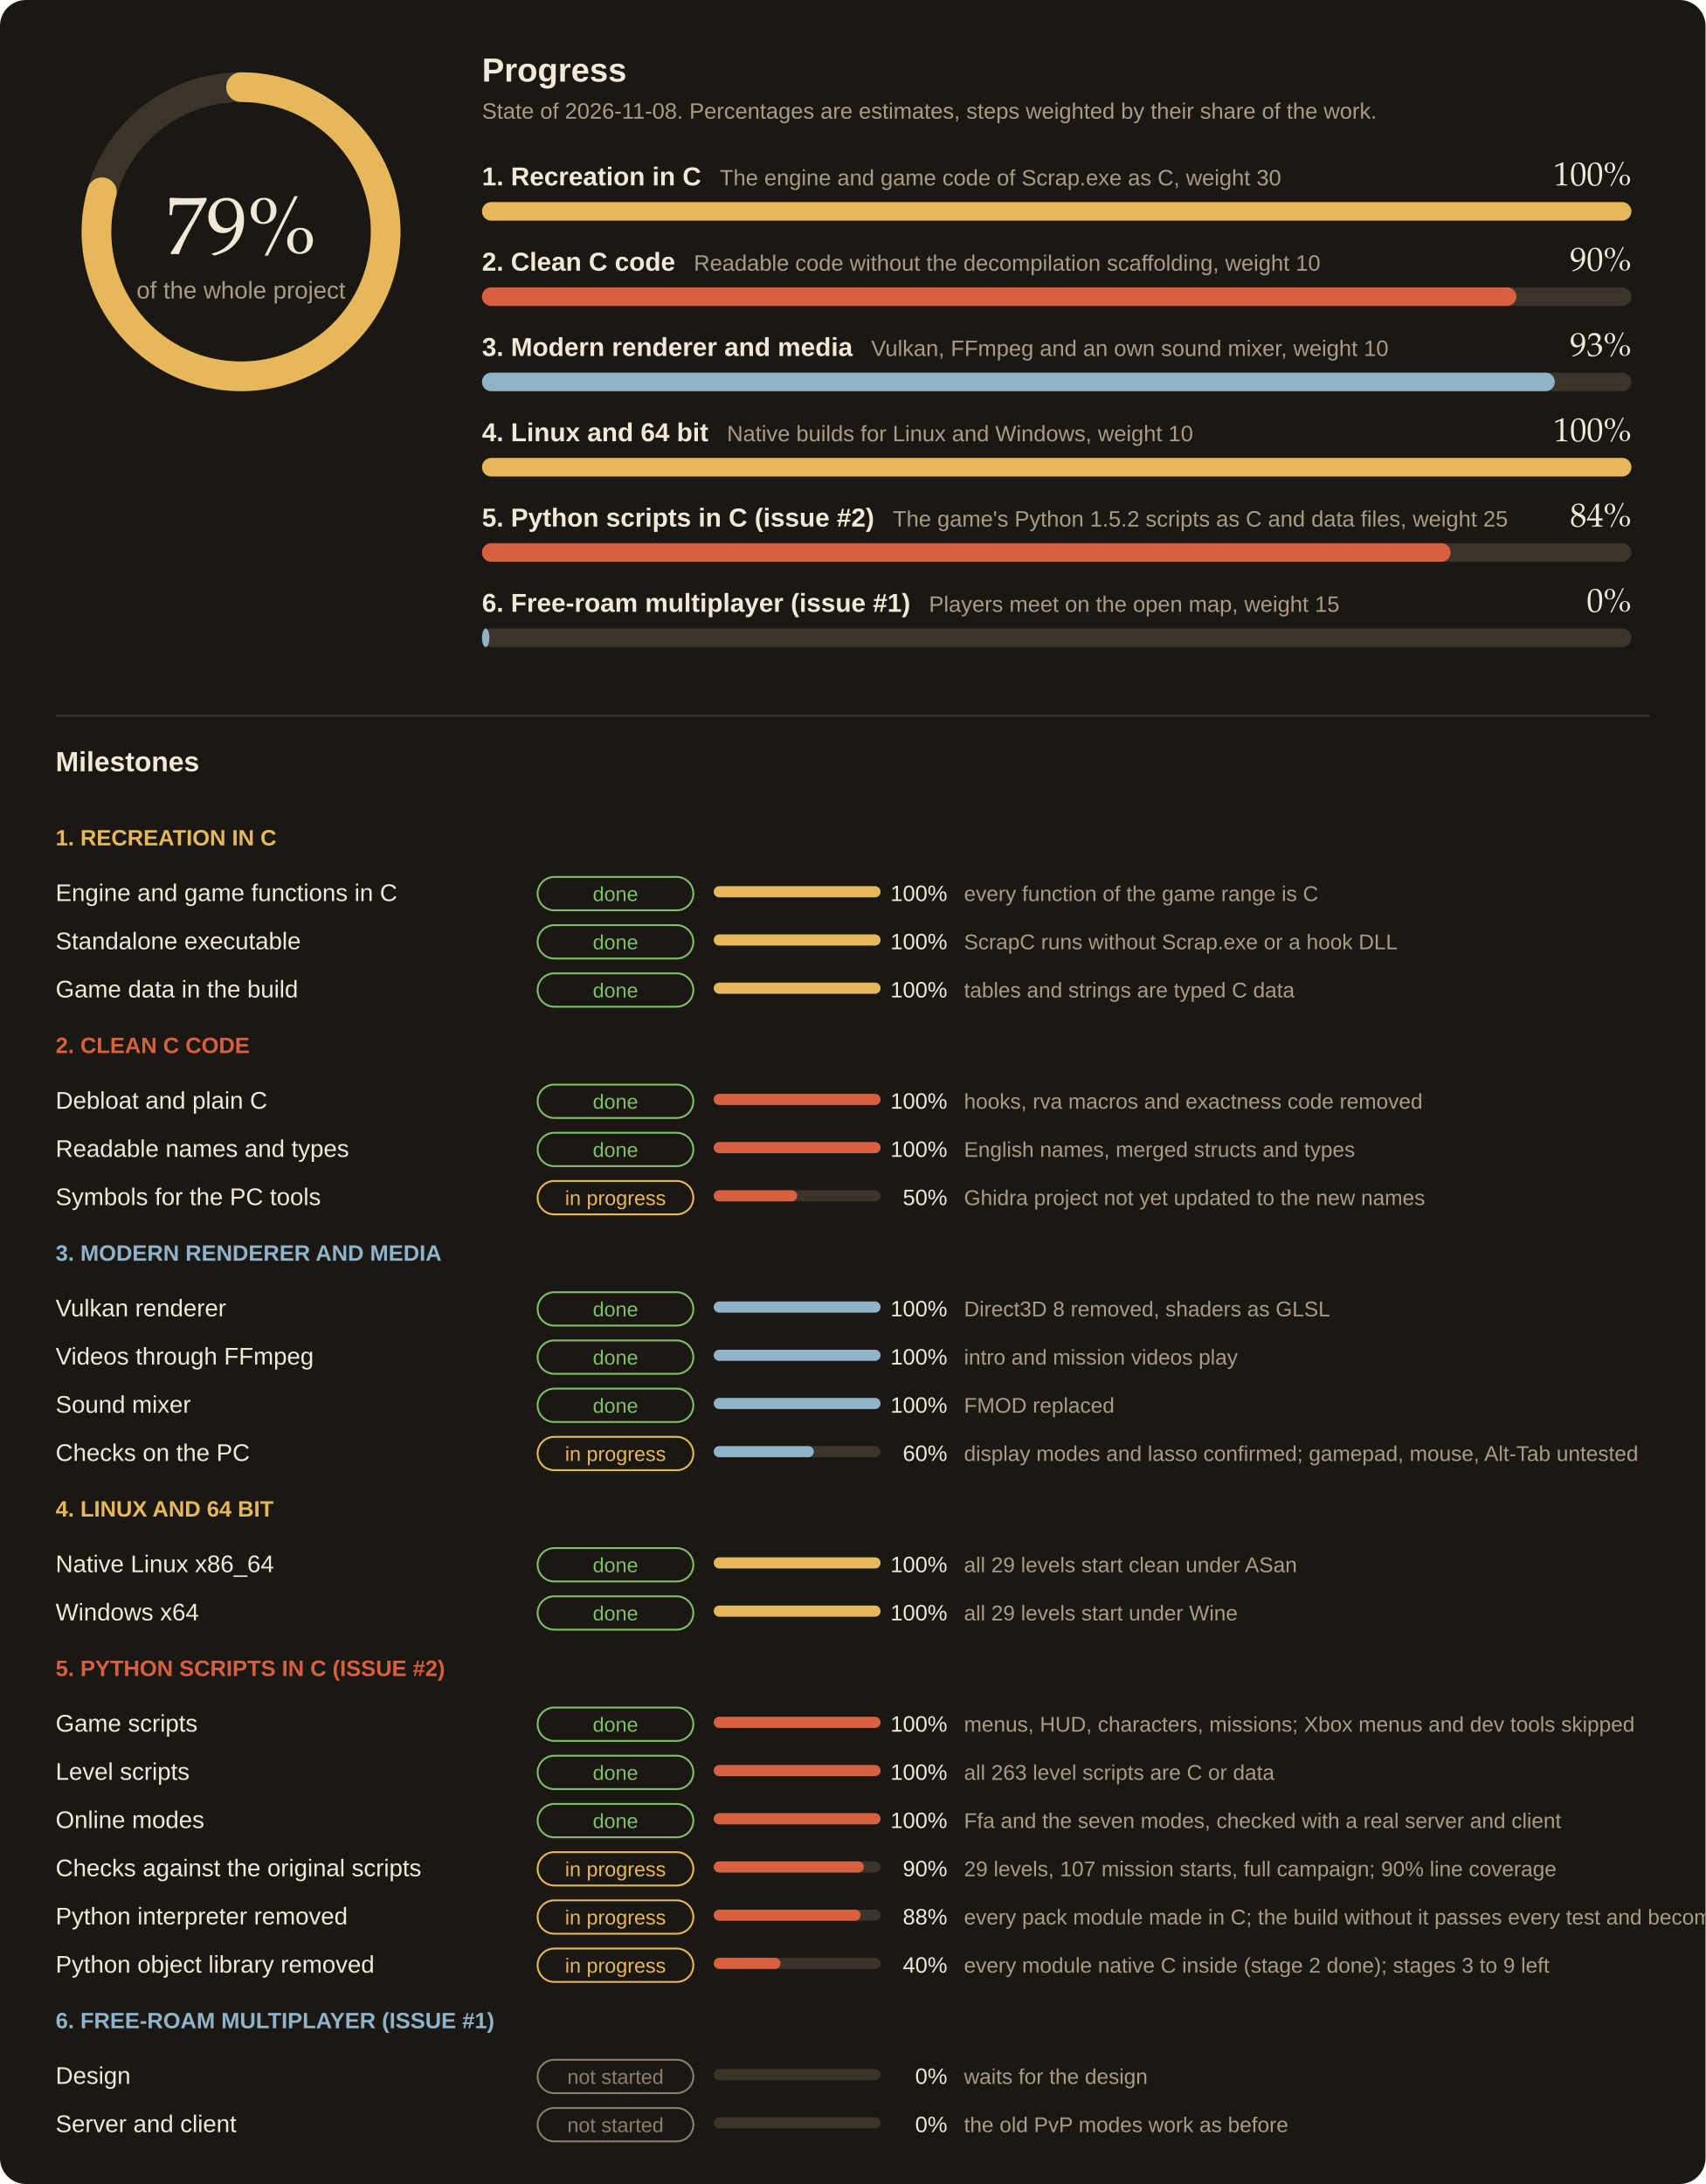
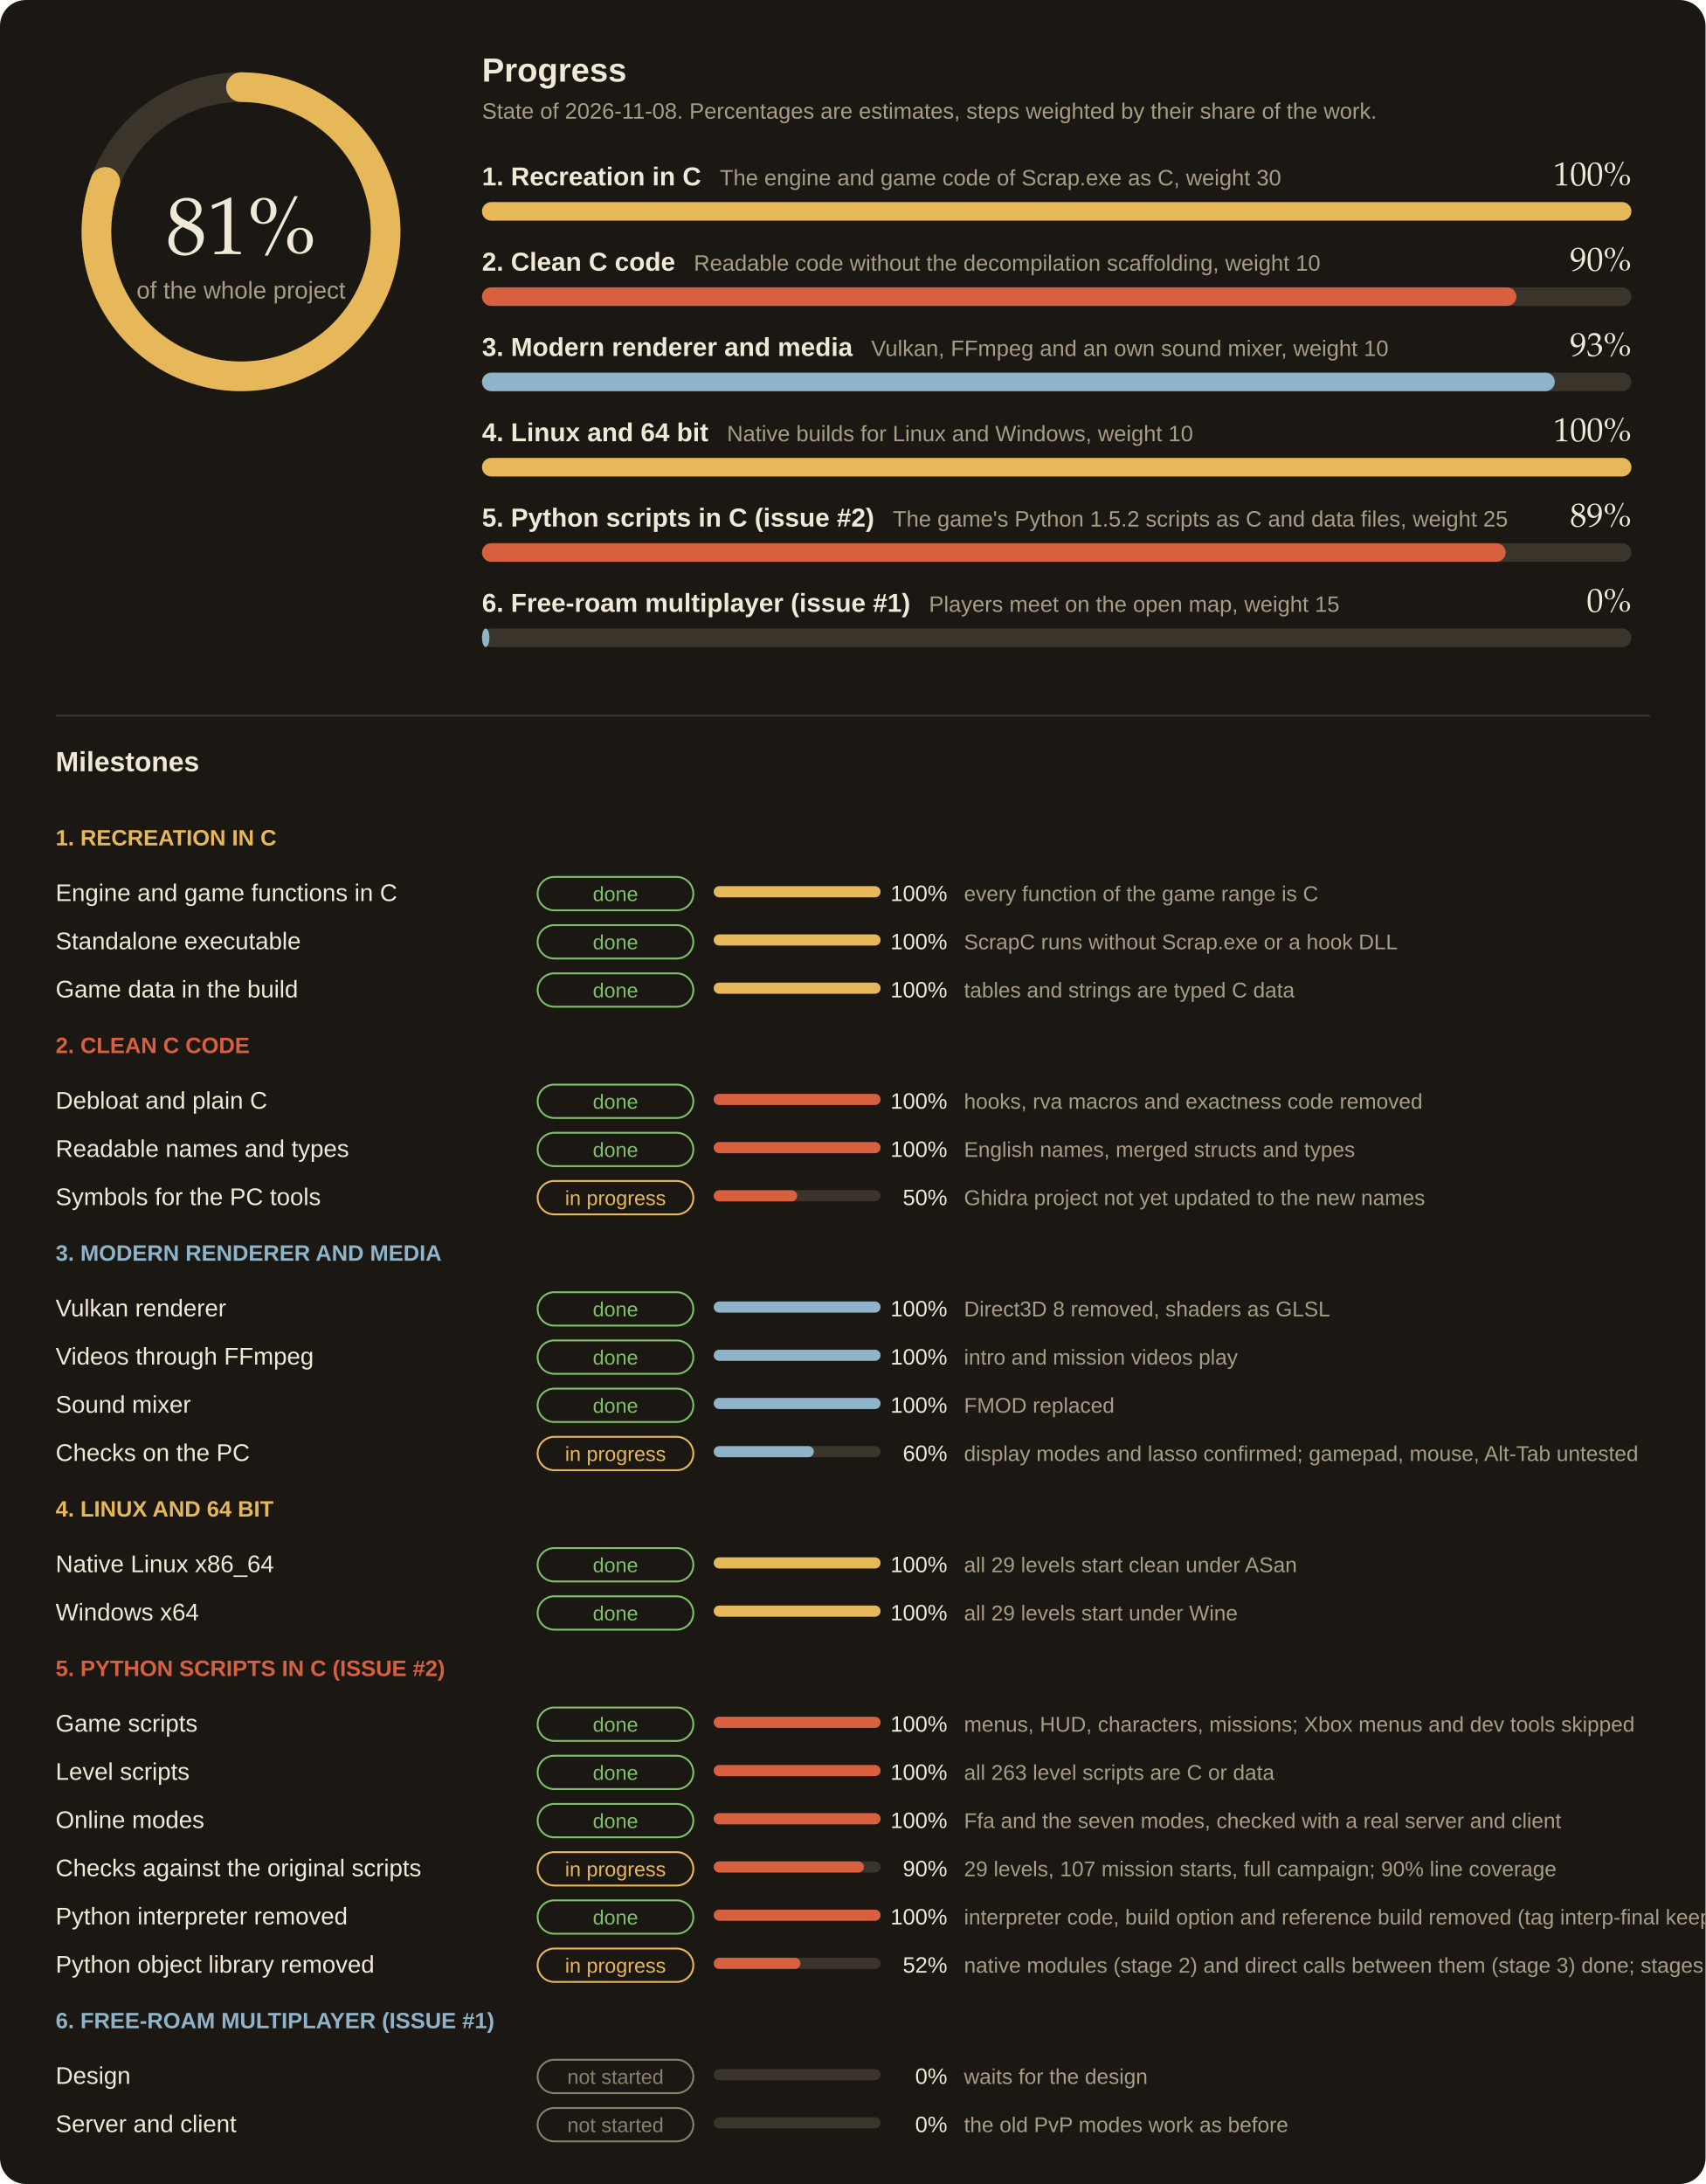
<svg xmlns="http://www.w3.org/2000/svg" viewBox="0 0 920 1178" width="920" height="1178">
  <rect width="920" height="1178" rx="14" fill="#1b1814" />
  <circle cx="130" cy="125" r="78" fill="none" stroke="#3a342b" stroke-width="16" />
-   <path d="M130.0,47.0 A78,78 0 1 1 55.0,103.7" fill="none" stroke="#e7b85a" stroke-width="16" stroke-linecap="round" />
-   <text x="130" y="137" text-anchor="middle" font-family="'Palatino Linotype', 'Book Antiqua', Palatino, Georgia, serif" font-size="44" fill="#f1e9d8">79%</text>
+   <path d="M130.0,47.0 A78,78 0 1 1 56.8,98.1" fill="none" stroke="#e7b85a" stroke-width="16" stroke-linecap="round" />
+   <text x="130" y="137" text-anchor="middle" font-family="'Palatino Linotype', 'Book Antiqua', Palatino, Georgia, serif" font-size="44" fill="#f1e9d8">81%</text>
  <text x="130" y="161" text-anchor="middle" font-family="'Segoe UI', 'Helvetica Neue', Arial, sans-serif" font-size="13" fill="#a89c86">of the whole project</text>
  <text x="260" y="44" font-family="'Segoe UI', 'Helvetica Neue', Arial, sans-serif" font-size="18" font-weight="600" fill="#f1e9d8">Progress</text>
  <text x="260" y="64" font-family="'Segoe UI', 'Helvetica Neue', Arial, sans-serif" font-size="12" fill="#a89c86">State of 2026-11-08. Percentages are estimates, steps weighted by their share of the work.</text>
  <text x="260" y="100" font-family="'Segoe UI', 'Helvetica Neue', Arial, sans-serif" font-size="14" font-weight="600" fill="#f1e9d8">1. Recreation in C<tspan dx="10" font-weight="400" fill="#a89c86" font-size="12">The engine and game code of Scrap.exe as C, weight 30</tspan>
  </text>
  <text x="880" y="100" text-anchor="end" font-family="'Palatino Linotype', 'Book Antiqua', Palatino, Georgia, serif" font-size="18" fill="#f1e9d8">100%</text>
  <rect x="260" y="109" width="620" height="10" rx="5" fill="#3a342b" />
  <rect x="260" y="109" width="620.0" height="10" rx="5" fill="#e7b85a" />
  <text x="260" y="146" font-family="'Segoe UI', 'Helvetica Neue', Arial, sans-serif" font-size="14" font-weight="600" fill="#f1e9d8">2. Clean C code<tspan dx="10" font-weight="400" fill="#a89c86" font-size="12">Readable code without the decompilation scaffolding, weight 10</tspan>
  </text>
  <text x="880" y="146" text-anchor="end" font-family="'Palatino Linotype', 'Book Antiqua', Palatino, Georgia, serif" font-size="18" fill="#f1e9d8">90%</text>
  <rect x="260" y="155" width="620" height="10" rx="5" fill="#3a342b" />
  <rect x="260" y="155" width="558.0" height="10" rx="5" fill="#d9603f" />
  <text x="260" y="192" font-family="'Segoe UI', 'Helvetica Neue', Arial, sans-serif" font-size="14" font-weight="600" fill="#f1e9d8">3. Modern renderer and media<tspan dx="10" font-weight="400" fill="#a89c86" font-size="12">Vulkan, FFmpeg and an own sound mixer, weight 10</tspan>
  </text>
  <text x="880" y="192" text-anchor="end" font-family="'Palatino Linotype', 'Book Antiqua', Palatino, Georgia, serif" font-size="18" fill="#f1e9d8">93%</text>
  <rect x="260" y="201" width="620" height="10" rx="5" fill="#3a342b" />
  <rect x="260" y="201" width="578.7" height="10" rx="5" fill="#8fb3c9" />
  <text x="260" y="238" font-family="'Segoe UI', 'Helvetica Neue', Arial, sans-serif" font-size="14" font-weight="600" fill="#f1e9d8">4. Linux and 64 bit<tspan dx="10" font-weight="400" fill="#a89c86" font-size="12">Native builds for Linux and Windows, weight 10</tspan>
  </text>
  <text x="880" y="238" text-anchor="end" font-family="'Palatino Linotype', 'Book Antiqua', Palatino, Georgia, serif" font-size="18" fill="#f1e9d8">100%</text>
  <rect x="260" y="247" width="620" height="10" rx="5" fill="#3a342b" />
  <rect x="260" y="247" width="620.0" height="10" rx="5" fill="#e7b85a" />
  <text x="260" y="284" font-family="'Segoe UI', 'Helvetica Neue', Arial, sans-serif" font-size="14" font-weight="600" fill="#f1e9d8">5. Python scripts in C (issue #2)<tspan dx="10" font-weight="400" fill="#a89c86" font-size="12">The game's Python 1.5.2 scripts as C and data files, weight 25</tspan>
  </text>
-   <text x="880" y="284" text-anchor="end" font-family="'Palatino Linotype', 'Book Antiqua', Palatino, Georgia, serif" font-size="18" fill="#f1e9d8">84%</text>
+   <text x="880" y="284" text-anchor="end" font-family="'Palatino Linotype', 'Book Antiqua', Palatino, Georgia, serif" font-size="18" fill="#f1e9d8">89%</text>
  <rect x="260" y="293" width="620" height="10" rx="5" fill="#3a342b" />
-   <rect x="260" y="293" width="522.5" height="10" rx="5" fill="#d9603f" />
+   <rect x="260" y="293" width="552.2" height="10" rx="5" fill="#d9603f" />
  <text x="260" y="330" font-family="'Segoe UI', 'Helvetica Neue', Arial, sans-serif" font-size="14" font-weight="600" fill="#f1e9d8">6. Free-roam multiplayer (issue #1)<tspan dx="10" font-weight="400" fill="#a89c86" font-size="12">Players meet on the open map, weight 15</tspan>
  </text>
  <text x="880" y="330" text-anchor="end" font-family="'Palatino Linotype', 'Book Antiqua', Palatino, Georgia, serif" font-size="18" fill="#f1e9d8">0%</text>
  <rect x="260" y="339" width="620" height="10" rx="5" fill="#3a342b" />
  <rect x="260" y="339" width="4.0" height="10" rx="5" fill="#8fb3c9" />
  <line x1="30" y1="386" x2="890" y2="386" stroke="#3a342b" />
  <text x="30" y="416" font-family="'Segoe UI', 'Helvetica Neue', Arial, sans-serif" font-size="15" font-weight="600" fill="#f1e9d8">Milestones</text>
  <text x="30" y="456" font-family="'Segoe UI', 'Helvetica Neue', Arial, sans-serif" font-size="12" font-weight="600" fill="#e7b85a">1. RECREATION IN C</text>
  <text x="30" y="486" font-family="'Segoe UI', 'Helvetica Neue', Arial, sans-serif" font-size="13" fill="#f1e9d8">Engine and game functions in C</text>
  <rect x="290" y="473" width="84" height="18" rx="9" fill="none" stroke="#7fbf6a" />
  <text x="332" y="486" text-anchor="middle" font-family="'Segoe UI', 'Helvetica Neue', Arial, sans-serif" font-size="11" fill="#7fbf6a">done</text>
  <rect x="385" y="478" width="90" height="6" rx="3" fill="#3a342b" />
  <rect x="385" y="478" width="90.0" height="6" rx="3" fill="#e7b85a" />
  <text x="511" y="486" text-anchor="end" font-family="'Segoe UI', 'Helvetica Neue', Arial, sans-serif" font-size="12" fill="#f1e9d8">100%</text>
  <text x="520" y="486" font-family="'Segoe UI', 'Helvetica Neue', Arial, sans-serif" font-size="11.5" fill="#a89c86">every function of the game range is C</text>
  <text x="30" y="512" font-family="'Segoe UI', 'Helvetica Neue', Arial, sans-serif" font-size="13" fill="#f1e9d8">Standalone executable</text>
  <rect x="290" y="499" width="84" height="18" rx="9" fill="none" stroke="#7fbf6a" />
  <text x="332" y="512" text-anchor="middle" font-family="'Segoe UI', 'Helvetica Neue', Arial, sans-serif" font-size="11" fill="#7fbf6a">done</text>
  <rect x="385" y="504" width="90" height="6" rx="3" fill="#3a342b" />
  <rect x="385" y="504" width="90.0" height="6" rx="3" fill="#e7b85a" />
  <text x="511" y="512" text-anchor="end" font-family="'Segoe UI', 'Helvetica Neue', Arial, sans-serif" font-size="12" fill="#f1e9d8">100%</text>
  <text x="520" y="512" font-family="'Segoe UI', 'Helvetica Neue', Arial, sans-serif" font-size="11.5" fill="#a89c86">ScrapC runs without Scrap.exe or a hook DLL</text>
  <text x="30" y="538" font-family="'Segoe UI', 'Helvetica Neue', Arial, sans-serif" font-size="13" fill="#f1e9d8">Game data in the build</text>
  <rect x="290" y="525" width="84" height="18" rx="9" fill="none" stroke="#7fbf6a" />
  <text x="332" y="538" text-anchor="middle" font-family="'Segoe UI', 'Helvetica Neue', Arial, sans-serif" font-size="11" fill="#7fbf6a">done</text>
  <rect x="385" y="530" width="90" height="6" rx="3" fill="#3a342b" />
  <rect x="385" y="530" width="90.0" height="6" rx="3" fill="#e7b85a" />
  <text x="511" y="538" text-anchor="end" font-family="'Segoe UI', 'Helvetica Neue', Arial, sans-serif" font-size="12" fill="#f1e9d8">100%</text>
  <text x="520" y="538" font-family="'Segoe UI', 'Helvetica Neue', Arial, sans-serif" font-size="11.5" fill="#a89c86">tables and strings are typed C data</text>
  <text x="30" y="568" font-family="'Segoe UI', 'Helvetica Neue', Arial, sans-serif" font-size="12" font-weight="600" fill="#d9603f">2. CLEAN C CODE</text>
  <text x="30" y="598" font-family="'Segoe UI', 'Helvetica Neue', Arial, sans-serif" font-size="13" fill="#f1e9d8">Debloat and plain C</text>
  <rect x="290" y="585" width="84" height="18" rx="9" fill="none" stroke="#7fbf6a" />
  <text x="332" y="598" text-anchor="middle" font-family="'Segoe UI', 'Helvetica Neue', Arial, sans-serif" font-size="11" fill="#7fbf6a">done</text>
  <rect x="385" y="590" width="90" height="6" rx="3" fill="#3a342b" />
  <rect x="385" y="590" width="90.0" height="6" rx="3" fill="#d9603f" />
  <text x="511" y="598" text-anchor="end" font-family="'Segoe UI', 'Helvetica Neue', Arial, sans-serif" font-size="12" fill="#f1e9d8">100%</text>
  <text x="520" y="598" font-family="'Segoe UI', 'Helvetica Neue', Arial, sans-serif" font-size="11.5" fill="#a89c86">hooks, rva macros and exactness code removed</text>
  <text x="30" y="624" font-family="'Segoe UI', 'Helvetica Neue', Arial, sans-serif" font-size="13" fill="#f1e9d8">Readable names and types</text>
  <rect x="290" y="611" width="84" height="18" rx="9" fill="none" stroke="#7fbf6a" />
  <text x="332" y="624" text-anchor="middle" font-family="'Segoe UI', 'Helvetica Neue', Arial, sans-serif" font-size="11" fill="#7fbf6a">done</text>
  <rect x="385" y="616" width="90" height="6" rx="3" fill="#3a342b" />
  <rect x="385" y="616" width="90.0" height="6" rx="3" fill="#d9603f" />
  <text x="511" y="624" text-anchor="end" font-family="'Segoe UI', 'Helvetica Neue', Arial, sans-serif" font-size="12" fill="#f1e9d8">100%</text>
  <text x="520" y="624" font-family="'Segoe UI', 'Helvetica Neue', Arial, sans-serif" font-size="11.5" fill="#a89c86">English names, merged structs and types</text>
  <text x="30" y="650" font-family="'Segoe UI', 'Helvetica Neue', Arial, sans-serif" font-size="13" fill="#f1e9d8">Symbols for the PC tools</text>
  <rect x="290" y="637" width="84" height="18" rx="9" fill="none" stroke="#e7b85a" />
  <text x="332" y="650" text-anchor="middle" font-family="'Segoe UI', 'Helvetica Neue', Arial, sans-serif" font-size="11" fill="#e7b85a">in progress</text>
  <rect x="385" y="642" width="90" height="6" rx="3" fill="#3a342b" />
  <rect x="385" y="642" width="45.0" height="6" rx="3" fill="#d9603f" />
  <text x="511" y="650" text-anchor="end" font-family="'Segoe UI', 'Helvetica Neue', Arial, sans-serif" font-size="12" fill="#f1e9d8">50%</text>
  <text x="520" y="650" font-family="'Segoe UI', 'Helvetica Neue', Arial, sans-serif" font-size="11.5" fill="#a89c86">Ghidra project not yet updated to the new names</text>
  <text x="30" y="680" font-family="'Segoe UI', 'Helvetica Neue', Arial, sans-serif" font-size="12" font-weight="600" fill="#8fb3c9">3. MODERN RENDERER AND MEDIA</text>
  <text x="30" y="710" font-family="'Segoe UI', 'Helvetica Neue', Arial, sans-serif" font-size="13" fill="#f1e9d8">Vulkan renderer</text>
  <rect x="290" y="697" width="84" height="18" rx="9" fill="none" stroke="#7fbf6a" />
  <text x="332" y="710" text-anchor="middle" font-family="'Segoe UI', 'Helvetica Neue', Arial, sans-serif" font-size="11" fill="#7fbf6a">done</text>
  <rect x="385" y="702" width="90" height="6" rx="3" fill="#3a342b" />
  <rect x="385" y="702" width="90.0" height="6" rx="3" fill="#8fb3c9" />
  <text x="511" y="710" text-anchor="end" font-family="'Segoe UI', 'Helvetica Neue', Arial, sans-serif" font-size="12" fill="#f1e9d8">100%</text>
  <text x="520" y="710" font-family="'Segoe UI', 'Helvetica Neue', Arial, sans-serif" font-size="11.5" fill="#a89c86">Direct3D 8 removed, shaders as GLSL</text>
  <text x="30" y="736" font-family="'Segoe UI', 'Helvetica Neue', Arial, sans-serif" font-size="13" fill="#f1e9d8">Videos through FFmpeg</text>
  <rect x="290" y="723" width="84" height="18" rx="9" fill="none" stroke="#7fbf6a" />
  <text x="332" y="736" text-anchor="middle" font-family="'Segoe UI', 'Helvetica Neue', Arial, sans-serif" font-size="11" fill="#7fbf6a">done</text>
  <rect x="385" y="728" width="90" height="6" rx="3" fill="#3a342b" />
  <rect x="385" y="728" width="90.0" height="6" rx="3" fill="#8fb3c9" />
  <text x="511" y="736" text-anchor="end" font-family="'Segoe UI', 'Helvetica Neue', Arial, sans-serif" font-size="12" fill="#f1e9d8">100%</text>
  <text x="520" y="736" font-family="'Segoe UI', 'Helvetica Neue', Arial, sans-serif" font-size="11.5" fill="#a89c86">intro and mission videos play</text>
  <text x="30" y="762" font-family="'Segoe UI', 'Helvetica Neue', Arial, sans-serif" font-size="13" fill="#f1e9d8">Sound mixer</text>
  <rect x="290" y="749" width="84" height="18" rx="9" fill="none" stroke="#7fbf6a" />
  <text x="332" y="762" text-anchor="middle" font-family="'Segoe UI', 'Helvetica Neue', Arial, sans-serif" font-size="11" fill="#7fbf6a">done</text>
  <rect x="385" y="754" width="90" height="6" rx="3" fill="#3a342b" />
  <rect x="385" y="754" width="90.0" height="6" rx="3" fill="#8fb3c9" />
  <text x="511" y="762" text-anchor="end" font-family="'Segoe UI', 'Helvetica Neue', Arial, sans-serif" font-size="12" fill="#f1e9d8">100%</text>
  <text x="520" y="762" font-family="'Segoe UI', 'Helvetica Neue', Arial, sans-serif" font-size="11.5" fill="#a89c86">FMOD replaced</text>
  <text x="30" y="788" font-family="'Segoe UI', 'Helvetica Neue', Arial, sans-serif" font-size="13" fill="#f1e9d8">Checks on the PC</text>
  <rect x="290" y="775" width="84" height="18" rx="9" fill="none" stroke="#e7b85a" />
  <text x="332" y="788" text-anchor="middle" font-family="'Segoe UI', 'Helvetica Neue', Arial, sans-serif" font-size="11" fill="#e7b85a">in progress</text>
  <rect x="385" y="780" width="90" height="6" rx="3" fill="#3a342b" />
  <rect x="385" y="780" width="54.0" height="6" rx="3" fill="#8fb3c9" />
  <text x="511" y="788" text-anchor="end" font-family="'Segoe UI', 'Helvetica Neue', Arial, sans-serif" font-size="12" fill="#f1e9d8">60%</text>
  <text x="520" y="788" font-family="'Segoe UI', 'Helvetica Neue', Arial, sans-serif" font-size="11.5" fill="#a89c86">display modes and lasso confirmed; gamepad, mouse, Alt-Tab untested</text>
  <text x="30" y="818" font-family="'Segoe UI', 'Helvetica Neue', Arial, sans-serif" font-size="12" font-weight="600" fill="#e7b85a">4. LINUX AND 64 BIT</text>
  <text x="30" y="848" font-family="'Segoe UI', 'Helvetica Neue', Arial, sans-serif" font-size="13" fill="#f1e9d8">Native Linux x86_64</text>
  <rect x="290" y="835" width="84" height="18" rx="9" fill="none" stroke="#7fbf6a" />
  <text x="332" y="848" text-anchor="middle" font-family="'Segoe UI', 'Helvetica Neue', Arial, sans-serif" font-size="11" fill="#7fbf6a">done</text>
  <rect x="385" y="840" width="90" height="6" rx="3" fill="#3a342b" />
  <rect x="385" y="840" width="90.0" height="6" rx="3" fill="#e7b85a" />
  <text x="511" y="848" text-anchor="end" font-family="'Segoe UI', 'Helvetica Neue', Arial, sans-serif" font-size="12" fill="#f1e9d8">100%</text>
  <text x="520" y="848" font-family="'Segoe UI', 'Helvetica Neue', Arial, sans-serif" font-size="11.5" fill="#a89c86">all 29 levels start clean under ASan</text>
  <text x="30" y="874" font-family="'Segoe UI', 'Helvetica Neue', Arial, sans-serif" font-size="13" fill="#f1e9d8">Windows x64</text>
  <rect x="290" y="861" width="84" height="18" rx="9" fill="none" stroke="#7fbf6a" />
  <text x="332" y="874" text-anchor="middle" font-family="'Segoe UI', 'Helvetica Neue', Arial, sans-serif" font-size="11" fill="#7fbf6a">done</text>
  <rect x="385" y="866" width="90" height="6" rx="3" fill="#3a342b" />
  <rect x="385" y="866" width="90.0" height="6" rx="3" fill="#e7b85a" />
  <text x="511" y="874" text-anchor="end" font-family="'Segoe UI', 'Helvetica Neue', Arial, sans-serif" font-size="12" fill="#f1e9d8">100%</text>
  <text x="520" y="874" font-family="'Segoe UI', 'Helvetica Neue', Arial, sans-serif" font-size="11.5" fill="#a89c86">all 29 levels start under Wine</text>
  <text x="30" y="904" font-family="'Segoe UI', 'Helvetica Neue', Arial, sans-serif" font-size="12" font-weight="600" fill="#d9603f">5. PYTHON SCRIPTS IN C (ISSUE #2)</text>
  <text x="30" y="934" font-family="'Segoe UI', 'Helvetica Neue', Arial, sans-serif" font-size="13" fill="#f1e9d8">Game scripts</text>
  <rect x="290" y="921" width="84" height="18" rx="9" fill="none" stroke="#7fbf6a" />
  <text x="332" y="934" text-anchor="middle" font-family="'Segoe UI', 'Helvetica Neue', Arial, sans-serif" font-size="11" fill="#7fbf6a">done</text>
  <rect x="385" y="926" width="90" height="6" rx="3" fill="#3a342b" />
  <rect x="385" y="926" width="90.0" height="6" rx="3" fill="#d9603f" />
  <text x="511" y="934" text-anchor="end" font-family="'Segoe UI', 'Helvetica Neue', Arial, sans-serif" font-size="12" fill="#f1e9d8">100%</text>
  <text x="520" y="934" font-family="'Segoe UI', 'Helvetica Neue', Arial, sans-serif" font-size="11.5" fill="#a89c86">menus, HUD, characters, missions; Xbox menus and dev tools skipped</text>
  <text x="30" y="960" font-family="'Segoe UI', 'Helvetica Neue', Arial, sans-serif" font-size="13" fill="#f1e9d8">Level scripts</text>
  <rect x="290" y="947" width="84" height="18" rx="9" fill="none" stroke="#7fbf6a" />
  <text x="332" y="960" text-anchor="middle" font-family="'Segoe UI', 'Helvetica Neue', Arial, sans-serif" font-size="11" fill="#7fbf6a">done</text>
  <rect x="385" y="952" width="90" height="6" rx="3" fill="#3a342b" />
  <rect x="385" y="952" width="90.0" height="6" rx="3" fill="#d9603f" />
  <text x="511" y="960" text-anchor="end" font-family="'Segoe UI', 'Helvetica Neue', Arial, sans-serif" font-size="12" fill="#f1e9d8">100%</text>
  <text x="520" y="960" font-family="'Segoe UI', 'Helvetica Neue', Arial, sans-serif" font-size="11.5" fill="#a89c86">all 263 level scripts are C or data</text>
  <text x="30" y="986" font-family="'Segoe UI', 'Helvetica Neue', Arial, sans-serif" font-size="13" fill="#f1e9d8">Online modes</text>
  <rect x="290" y="973" width="84" height="18" rx="9" fill="none" stroke="#7fbf6a" />
  <text x="332" y="986" text-anchor="middle" font-family="'Segoe UI', 'Helvetica Neue', Arial, sans-serif" font-size="11" fill="#7fbf6a">done</text>
  <rect x="385" y="978" width="90" height="6" rx="3" fill="#3a342b" />
  <rect x="385" y="978" width="90.0" height="6" rx="3" fill="#d9603f" />
  <text x="511" y="986" text-anchor="end" font-family="'Segoe UI', 'Helvetica Neue', Arial, sans-serif" font-size="12" fill="#f1e9d8">100%</text>
  <text x="520" y="986" font-family="'Segoe UI', 'Helvetica Neue', Arial, sans-serif" font-size="11.5" fill="#a89c86">Ffa and the seven modes, checked with a real server and client</text>
  <text x="30" y="1012" font-family="'Segoe UI', 'Helvetica Neue', Arial, sans-serif" font-size="13" fill="#f1e9d8">Checks against the original scripts</text>
  <rect x="290" y="999" width="84" height="18" rx="9" fill="none" stroke="#e7b85a" />
  <text x="332" y="1012" text-anchor="middle" font-family="'Segoe UI', 'Helvetica Neue', Arial, sans-serif" font-size="11" fill="#e7b85a">in progress</text>
  <rect x="385" y="1004" width="90" height="6" rx="3" fill="#3a342b" />
  <rect x="385" y="1004" width="81.0" height="6" rx="3" fill="#d9603f" />
  <text x="511" y="1012" text-anchor="end" font-family="'Segoe UI', 'Helvetica Neue', Arial, sans-serif" font-size="12" fill="#f1e9d8">90%</text>
  <text x="520" y="1012" font-family="'Segoe UI', 'Helvetica Neue', Arial, sans-serif" font-size="11.5" fill="#a89c86">29 levels, 107 mission starts, full campaign; 90% line coverage</text>
  <text x="30" y="1038" font-family="'Segoe UI', 'Helvetica Neue', Arial, sans-serif" font-size="13" fill="#f1e9d8">Python interpreter removed</text>
-   <rect x="290" y="1025" width="84" height="18" rx="9" fill="none" stroke="#e7b85a" />
-   <text x="332" y="1038" text-anchor="middle" font-family="'Segoe UI', 'Helvetica Neue', Arial, sans-serif" font-size="11" fill="#e7b85a">in progress</text>
+   <rect x="290" y="1025" width="84" height="18" rx="9" fill="none" stroke="#7fbf6a" />
+   <text x="332" y="1038" text-anchor="middle" font-family="'Segoe UI', 'Helvetica Neue', Arial, sans-serif" font-size="11" fill="#7fbf6a">done</text>
  <rect x="385" y="1030" width="90" height="6" rx="3" fill="#3a342b" />
-   <rect x="385" y="1030" width="79.2" height="6" rx="3" fill="#d9603f" />
-   <text x="511" y="1038" text-anchor="end" font-family="'Segoe UI', 'Helvetica Neue', Arial, sans-serif" font-size="12" fill="#f1e9d8">88%</text>
-   <text x="520" y="1038" font-family="'Segoe UI', 'Helvetica Neue', Arial, sans-serif" font-size="11.5" fill="#a89c86">every pack module made in C; the build without it passes every test and becomes the default</text>
+   <rect x="385" y="1030" width="90.0" height="6" rx="3" fill="#d9603f" />
+   <text x="511" y="1038" text-anchor="end" font-family="'Segoe UI', 'Helvetica Neue', Arial, sans-serif" font-size="12" fill="#f1e9d8">100%</text>
+   <text x="520" y="1038" font-family="'Segoe UI', 'Helvetica Neue', Arial, sans-serif" font-size="11.5" fill="#a89c86">interpreter code, build option and reference build removed (tag interp-final keeps the last state)</text>
  <text x="30" y="1064" font-family="'Segoe UI', 'Helvetica Neue', Arial, sans-serif" font-size="13" fill="#f1e9d8">Python object library removed</text>
  <rect x="290" y="1051" width="84" height="18" rx="9" fill="none" stroke="#e7b85a" />
  <text x="332" y="1064" text-anchor="middle" font-family="'Segoe UI', 'Helvetica Neue', Arial, sans-serif" font-size="11" fill="#e7b85a">in progress</text>
  <rect x="385" y="1056" width="90" height="6" rx="3" fill="#3a342b" />
-   <rect x="385" y="1056" width="36.0" height="6" rx="3" fill="#d9603f" />
-   <text x="511" y="1064" text-anchor="end" font-family="'Segoe UI', 'Helvetica Neue', Arial, sans-serif" font-size="12" fill="#f1e9d8">40%</text>
-   <text x="520" y="1064" font-family="'Segoe UI', 'Helvetica Neue', Arial, sans-serif" font-size="11.5" fill="#a89c86">every module native C inside (stage 2 done); stages 3 to 9 left</text>
+   <rect x="385" y="1056" width="46.8" height="6" rx="3" fill="#d9603f" />
+   <text x="511" y="1064" text-anchor="end" font-family="'Segoe UI', 'Helvetica Neue', Arial, sans-serif" font-size="12" fill="#f1e9d8">52%</text>
+   <text x="520" y="1064" font-family="'Segoe UI', 'Helvetica Neue', Arial, sans-serif" font-size="11.5" fill="#a89c86">native modules (stage 2) and direct calls between them (stage 3) done; stages 4 to 9 left</text>
  <text x="30" y="1094" font-family="'Segoe UI', 'Helvetica Neue', Arial, sans-serif" font-size="12" font-weight="600" fill="#8fb3c9">6. FREE-ROAM MULTIPLAYER (ISSUE #1)</text>
  <text x="30" y="1124" font-family="'Segoe UI', 'Helvetica Neue', Arial, sans-serif" font-size="13" fill="#f1e9d8">Design</text>
  <rect x="290" y="1111" width="84" height="18" rx="9" fill="none" stroke="#8a7f6c" />
  <text x="332" y="1124" text-anchor="middle" font-family="'Segoe UI', 'Helvetica Neue', Arial, sans-serif" font-size="11" fill="#8a7f6c">not started</text>
  <rect x="385" y="1116" width="90" height="6" rx="3" fill="#3a342b" />
  <text x="511" y="1124" text-anchor="end" font-family="'Segoe UI', 'Helvetica Neue', Arial, sans-serif" font-size="12" fill="#f1e9d8">0%</text>
  <text x="520" y="1124" font-family="'Segoe UI', 'Helvetica Neue', Arial, sans-serif" font-size="11.5" fill="#a89c86">waits for the design</text>
  <text x="30" y="1150" font-family="'Segoe UI', 'Helvetica Neue', Arial, sans-serif" font-size="13" fill="#f1e9d8">Server and client</text>
  <rect x="290" y="1137" width="84" height="18" rx="9" fill="none" stroke="#8a7f6c" />
  <text x="332" y="1150" text-anchor="middle" font-family="'Segoe UI', 'Helvetica Neue', Arial, sans-serif" font-size="11" fill="#8a7f6c">not started</text>
  <rect x="385" y="1142" width="90" height="6" rx="3" fill="#3a342b" />
  <text x="511" y="1150" text-anchor="end" font-family="'Segoe UI', 'Helvetica Neue', Arial, sans-serif" font-size="12" fill="#f1e9d8">0%</text>
  <text x="520" y="1150" font-family="'Segoe UI', 'Helvetica Neue', Arial, sans-serif" font-size="11.5" fill="#a89c86">the old PvP modes work as before</text>
</svg>
